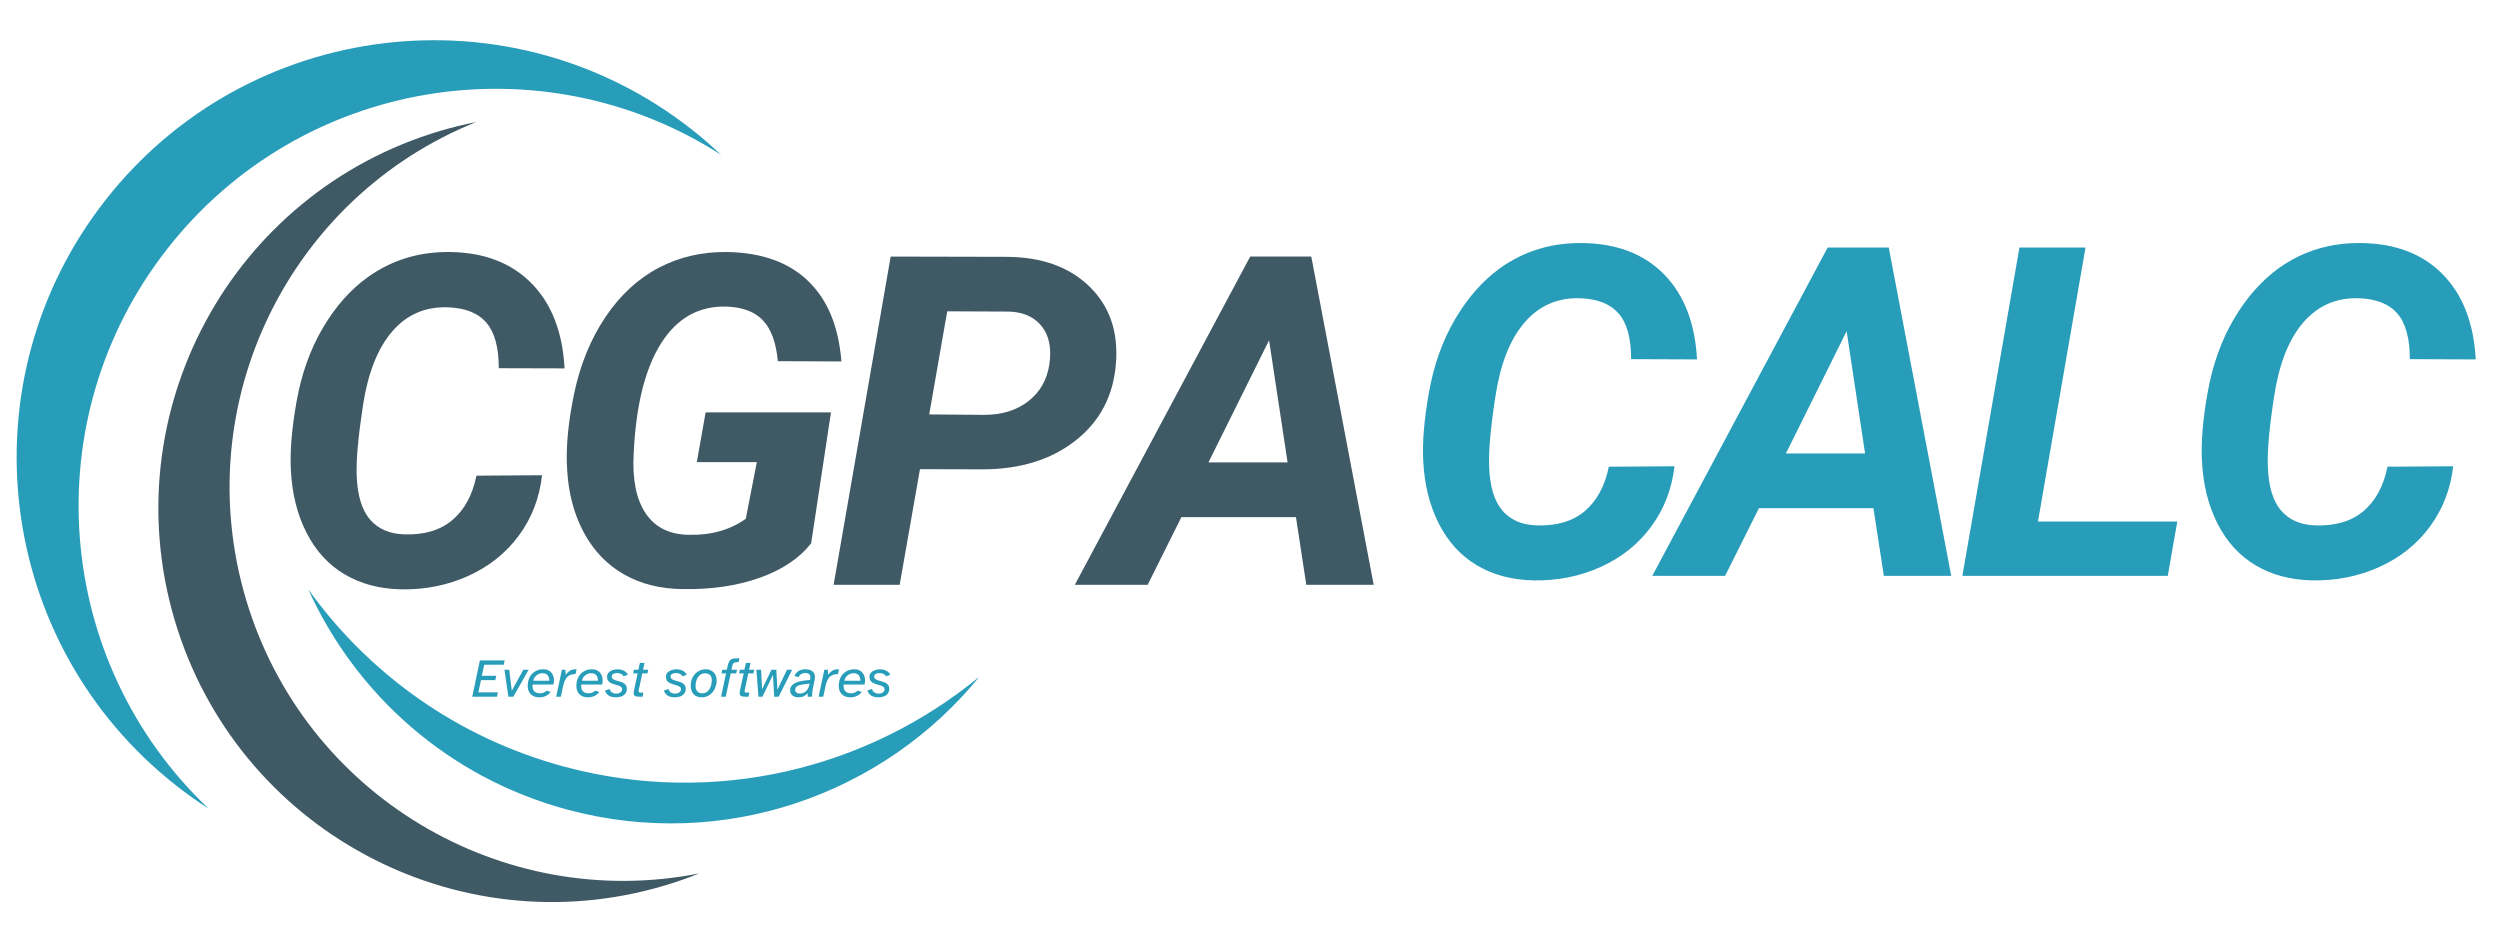
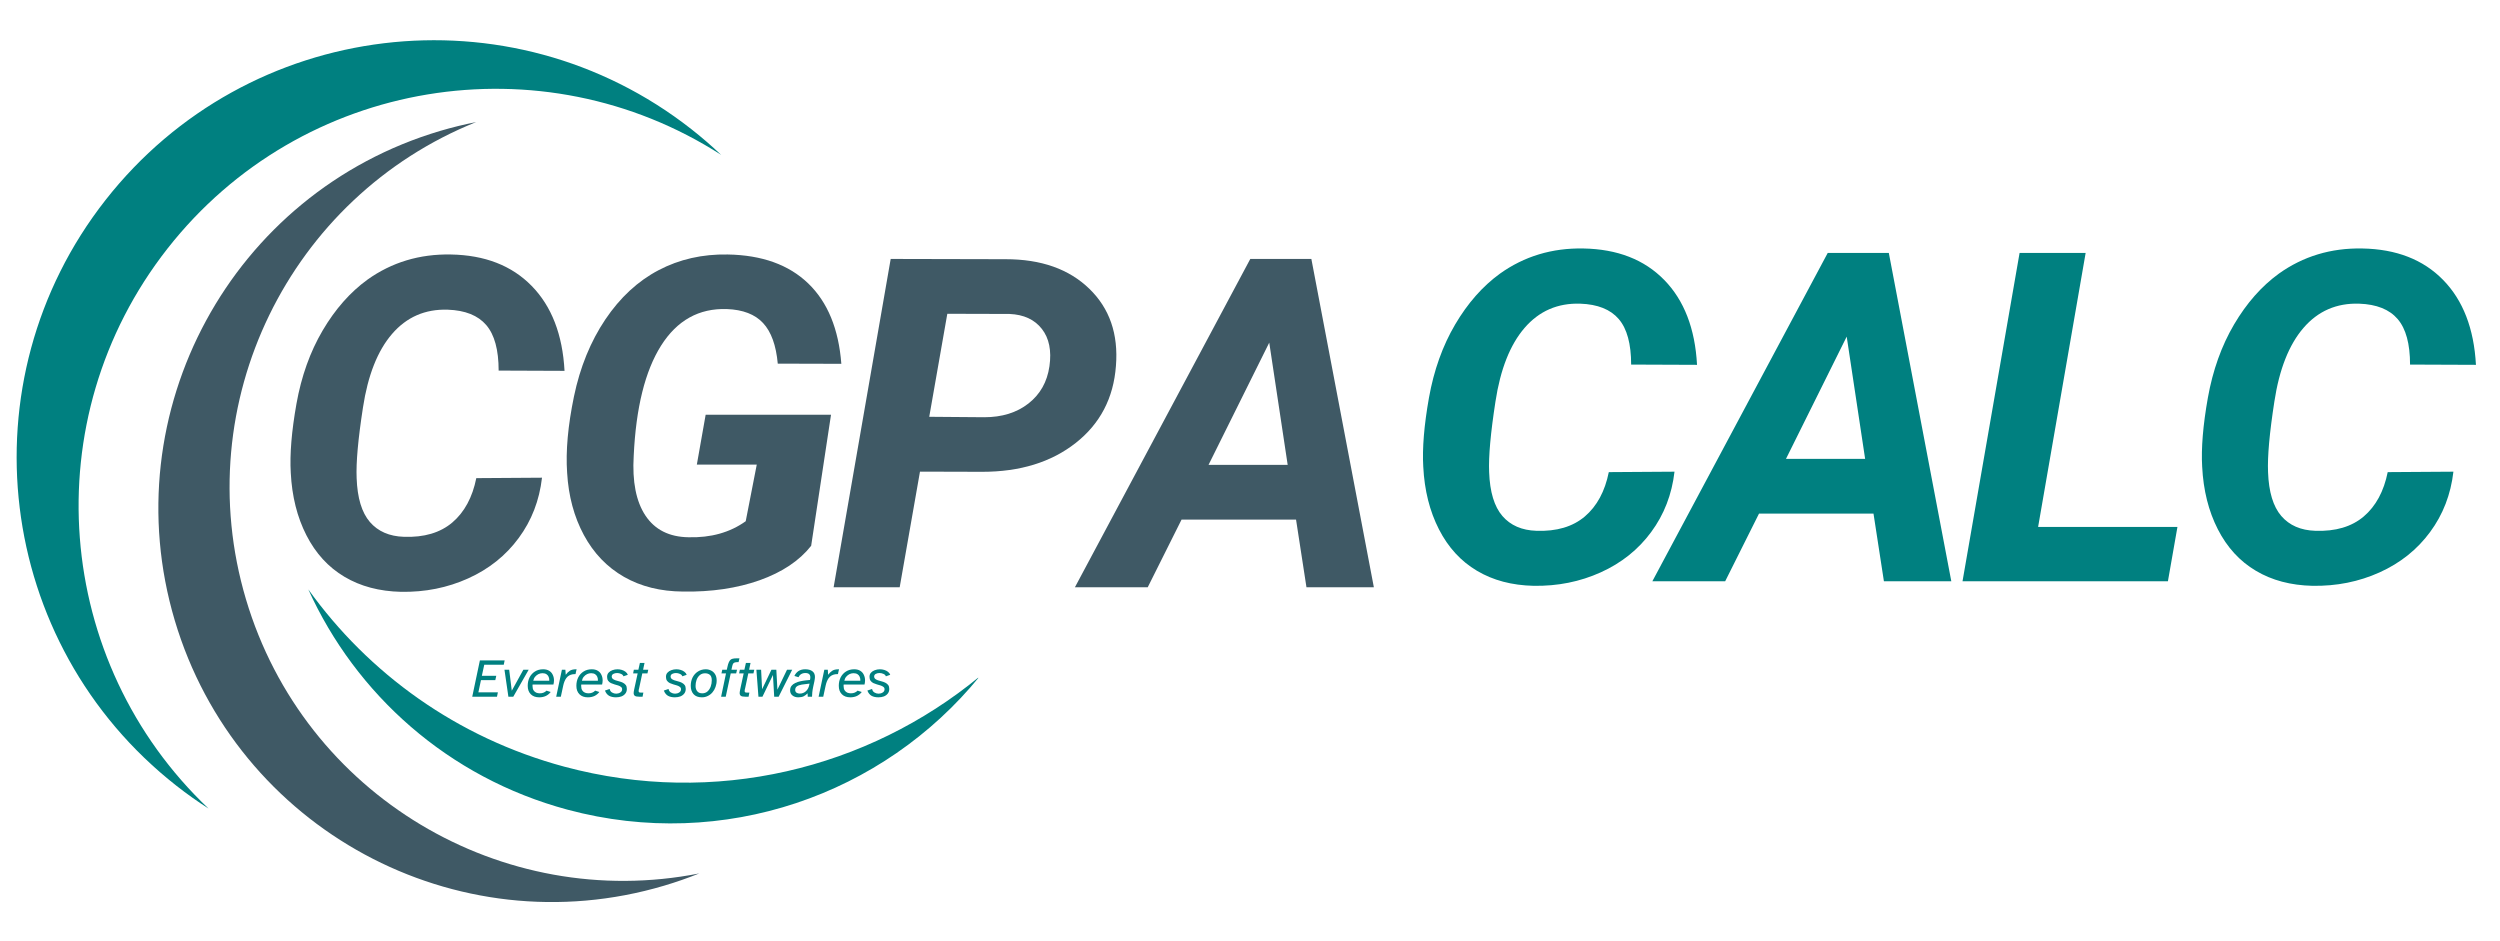
<svg xmlns="http://www.w3.org/2000/svg" width="585" zoomAndPan="magnify" viewBox="0 0 438.75 165" height="220" preserveAspectRatio="xMidYMid meet" version="1.0">
  <defs>
    <g />
-     <clipPath id="c7b3159e71">
+     <clipPath id="e0deb77ac2">
      <path d="M 54 103 L 171.676 103 L 171.676 145 L 54 145 Z M 54 103 " clip-rule="nonzero" />
    </clipPath>
  </defs>
  <path fill="#3f5965" d="M 116.562 155.434 C 118.672 154.809 120.723 154.09 122.723 153.285 C 88.141 160.129 53.402 139.633 43.164 105.164 C 32.93 70.695 50.855 34.562 83.566 21.422 C 81.449 21.84 79.336 22.355 77.23 22.98 C 40.652 33.84 19.809 72.301 30.668 108.875 C 41.531 145.453 79.988 166.297 116.562 155.434 " fill-opacity="1" fill-rule="nonzero" />
-   <path fill="#289db9" d="M 30.965 137.902 C 32.797 139.34 34.68 140.672 36.602 141.906 C 9.477 116.215 5.883 73.613 29.395 43.625 C 52.91 13.637 95.137 6.969 126.559 27.18 C 124.898 25.609 123.16 24.098 121.324 22.66 C 89.504 -2.289 43.477 3.281 18.523 35.102 C -6.426 66.922 -0.859 112.949 30.965 137.902 " fill-opacity="1" fill-rule="nonzero" />
-   <g clip-path="url(#c7b3159e71)">
-     <path fill="#289db9" d="M 99.055 134.555 C 80.184 129.484 64.66 118.168 54.105 103.434 C 62.426 121.809 78.602 136.453 99.602 142.098 C 127.035 149.473 155.043 139.434 171.895 118.75 C 152.297 134.902 125.445 141.648 99.055 134.555 " fill-opacity="1" fill-rule="nonzero" />
+   <path fill="#008080" d="M 30.965 137.902 C 32.797 139.34 34.68 140.672 36.602 141.906 C 9.477 116.215 5.883 73.613 29.395 43.625 C 52.91 13.637 95.137 6.969 126.559 27.18 C 124.898 25.609 123.16 24.098 121.324 22.66 C 89.504 -2.289 43.477 3.281 18.523 35.102 C -6.426 66.922 -0.859 112.949 30.965 137.902 " fill-opacity="1" fill-rule="nonzero" />
+   <g clip-path="url(#e0deb77ac2)">
+     <path fill="#008080" d="M 99.055 134.555 C 80.184 129.484 64.66 118.168 54.105 103.434 C 62.426 121.809 78.602 136.453 99.602 142.098 C 127.035 149.473 155.043 139.434 171.895 118.75 C 152.297 134.902 125.445 141.648 99.055 134.555 " fill-opacity="1" fill-rule="nonzero" />
  </g>
  <g fill="#3f5965" fill-opacity="1">
-     <g transform="translate(47.3338, 102.6362)">
-       <g>
-         <path d="M 47.797 -19.234 C 47.348 -15.242 45.988 -11.711 43.719 -8.641 C 41.445 -5.566 38.488 -3.207 34.844 -1.562 C 31.207 0.082 27.281 0.867 23.062 0.797 C 19.27 0.711 15.961 -0.164 13.141 -1.844 C 10.316 -3.52 8.094 -5.945 6.469 -9.125 C 4.844 -12.301 3.926 -15.957 3.719 -20.094 C 3.531 -23.344 3.863 -27.379 4.719 -32.203 C 5.582 -37.035 7.113 -41.32 9.312 -45.062 C 11.52 -48.812 14.141 -51.781 17.172 -53.969 C 21.441 -57.031 26.32 -58.508 31.812 -58.406 C 37.77 -58.289 42.492 -56.445 45.984 -52.875 C 49.484 -49.301 51.406 -44.336 51.75 -37.984 L 40.203 -38.016 C 40.203 -41.66 39.473 -44.328 38.016 -46.016 C 36.566 -47.703 34.312 -48.598 31.25 -48.703 C 27.301 -48.836 24.051 -47.426 21.5 -44.469 C 18.957 -41.52 17.25 -37.207 16.375 -31.531 C 15.531 -26.02 15.16 -21.895 15.266 -19.156 C 15.398 -15.664 16.18 -13.098 17.609 -11.453 C 19.035 -9.805 21.023 -8.941 23.578 -8.859 C 27.117 -8.734 29.945 -9.57 32.062 -11.375 C 34.188 -13.176 35.594 -15.77 36.281 -19.156 Z M 47.797 -19.234 " />
-       </g>
-     </g>
-   </g>
-   <g fill="#3f5965" fill-opacity="1">
-     <g transform="translate(95.35374, 102.6362)">
-       <g>
-         <path d="M 47 -7.281 C 44.945 -4.664 41.938 -2.648 37.969 -1.234 C 34 0.172 29.52 0.832 24.531 0.75 C 20.602 0.727 17.145 -0.129 14.156 -1.828 C 11.176 -3.535 8.828 -5.984 7.109 -9.172 C 5.398 -12.367 4.426 -16.008 4.188 -20.094 C 3.926 -23.895 4.328 -28.359 5.391 -33.484 C 6.461 -38.617 8.297 -43.117 10.891 -46.984 C 13.492 -50.848 16.613 -53.734 20.25 -55.641 C 23.895 -57.555 27.93 -58.477 32.359 -58.406 C 38.379 -58.289 43.086 -56.594 46.484 -53.312 C 49.891 -50.031 51.832 -45.328 52.312 -39.203 L 41.156 -39.25 C 40.863 -42.469 40.004 -44.844 38.578 -46.375 C 37.148 -47.906 35.023 -48.723 32.203 -48.828 C 27.328 -48.984 23.484 -46.836 20.672 -42.391 C 17.859 -37.953 16.254 -31.508 15.859 -23.062 C 15.598 -18.551 16.289 -15.055 17.938 -12.578 C 19.594 -10.098 22.109 -8.832 25.484 -8.781 C 29.41 -8.676 32.758 -9.613 35.531 -11.594 L 37.469 -21.531 L 26.938 -21.531 L 28.484 -30.266 L 50.484 -30.266 Z M 47 -7.281 " />
-       </g>
-     </g>
-   </g>
-   <g fill="#3f5965" fill-opacity="1">
-     <g transform="translate(145.4706, 102.6362)">
-       <g>
-         <path d="M 15.984 -20.297 L 12.422 0 L 0.828 0 L 10.844 -57.609 L 31.016 -57.562 C 37.242 -57.562 42.141 -55.832 45.703 -52.375 C 49.266 -48.926 50.82 -44.422 50.375 -38.859 C 49.945 -33.211 47.586 -28.703 43.297 -25.328 C 39.016 -21.953 33.551 -20.266 26.906 -20.266 Z M 17.609 -29.906 L 27.266 -29.828 C 30.379 -29.828 32.961 -30.629 35.016 -32.234 C 37.078 -33.848 38.305 -36.023 38.703 -38.766 C 39.098 -41.516 38.656 -43.707 37.375 -45.344 C 36.094 -46.977 34.195 -47.848 31.688 -47.953 L 20.766 -48 Z M 17.609 -29.906 " />
-       </g>
-     </g>
-   </g>
-   <g fill="#3f5965" fill-opacity="1">
-     <g transform="translate(192.7388, 102.6362)">
-       <g>
-         <path d="M 34.703 -11.875 L 14.594 -11.875 L 8.672 0 L -4.109 0 L 26.672 -57.609 L 37.391 -57.609 L 48.344 0 L 36.516 0 Z M 19.344 -21.484 L 33.234 -21.484 L 29.984 -42.922 Z M 19.344 -21.484 " />
-       </g>
-     </g>
-   </g>
-   <g fill="#289db9" fill-opacity="1">
-     <g transform="translate(246.0633, 101.0623)">
+     <g transform="translate(47.30944, 103.0687)">
      <g>
        <path d="M 47.812 -19.234 C 47.352 -15.242 45.988 -11.711 43.719 -8.641 C 41.457 -5.566 38.504 -3.207 34.859 -1.562 C 31.223 0.082 27.297 0.867 23.078 0.797 C 19.273 0.711 15.961 -0.164 13.141 -1.844 C 10.316 -3.52 8.094 -5.945 6.469 -9.125 C 4.844 -12.301 3.926 -15.961 3.719 -20.109 C 3.531 -23.348 3.863 -27.379 4.719 -32.203 C 5.582 -37.035 7.113 -41.32 9.312 -45.062 C 11.52 -48.812 14.141 -51.785 17.172 -53.984 C 21.441 -57.035 26.32 -58.508 31.812 -58.406 C 37.781 -58.301 42.508 -56.461 46 -52.891 C 49.5 -49.316 51.422 -44.348 51.766 -37.984 L 40.203 -38.031 C 40.203 -41.664 39.477 -44.328 38.031 -46.016 C 36.582 -47.711 34.328 -48.613 31.266 -48.719 C 27.305 -48.844 24.051 -47.426 21.5 -44.469 C 18.957 -41.52 17.254 -37.211 16.391 -31.547 C 15.535 -26.023 15.164 -21.895 15.281 -19.156 C 15.406 -15.676 16.18 -13.109 17.609 -11.453 C 19.035 -9.805 21.023 -8.941 23.578 -8.859 C 27.117 -8.734 29.953 -9.57 32.078 -11.375 C 34.203 -13.188 35.602 -15.781 36.281 -19.156 Z M 47.812 -19.234 " />
      </g>
    </g>
  </g>
-   <g fill="#289db9" fill-opacity="1">
-     <g transform="translate(294.084, 101.0623)">
+   <g fill="#3f5965" fill-opacity="1">
+     <g transform="translate(95.34228, 103.0687)">
+       <g>
+         <path d="M 47.016 -7.281 C 44.953 -4.664 41.938 -2.648 37.969 -1.234 C 34 0.172 29.52 0.832 24.531 0.75 C 20.602 0.727 17.148 -0.129 14.172 -1.828 C 11.191 -3.535 8.844 -5.984 7.125 -9.172 C 5.406 -12.367 4.426 -16.016 4.188 -20.109 C 3.926 -23.898 4.328 -28.363 5.391 -33.5 C 6.461 -38.633 8.297 -43.133 10.891 -47 C 13.492 -50.863 16.613 -53.75 20.25 -55.656 C 23.895 -57.57 27.938 -58.488 32.375 -58.406 C 38.383 -58.301 43.094 -56.609 46.5 -53.328 C 49.906 -50.047 51.844 -45.344 52.312 -39.219 L 41.156 -39.25 C 40.863 -42.469 40.004 -44.844 38.578 -46.375 C 37.16 -47.906 35.039 -48.723 32.219 -48.828 C 27.332 -48.992 23.484 -46.852 20.672 -42.406 C 17.867 -37.957 16.27 -31.516 15.875 -23.078 C 15.602 -18.555 16.289 -15.055 17.938 -12.578 C 19.594 -10.098 22.109 -8.832 25.484 -8.781 C 29.41 -8.676 32.758 -9.613 35.531 -11.594 L 37.469 -21.531 L 26.953 -21.531 L 28.5 -30.281 L 50.5 -30.281 Z M 47.016 -7.281 " />
+       </g>
+     </g>
+   </g>
+   <g fill="#3f5965" fill-opacity="1">
+     <g transform="translate(145.4726, 103.0687)">
+       <g>
+         <path d="M 15.984 -20.297 L 12.422 0 L 0.828 0 L 10.844 -57.625 L 31.031 -57.578 C 37.25 -57.578 42.141 -55.848 45.703 -52.391 C 49.266 -48.941 50.82 -44.43 50.375 -38.859 C 49.957 -33.211 47.602 -28.703 43.312 -25.328 C 39.02 -21.953 33.551 -20.266 26.906 -20.266 Z M 17.609 -29.922 L 27.266 -29.844 C 30.379 -29.844 32.961 -30.645 35.016 -32.25 C 37.078 -33.863 38.305 -36.039 38.703 -38.781 C 39.098 -41.52 38.656 -43.707 37.375 -45.344 C 36.094 -46.988 34.203 -47.863 31.703 -47.969 L 20.781 -48 Z M 17.609 -29.922 " />
+       </g>
+     </g>
+   </g>
+   <g fill="#3f5965" fill-opacity="1">
+     <g transform="translate(192.7535, 103.0687)">
      <g>
        <path d="M 34.703 -11.875 L 14.609 -11.875 L 8.672 0 L -4.109 0 L 26.672 -57.625 L 37.391 -57.625 L 48.359 0 L 36.531 0 Z M 19.344 -21.484 L 33.234 -21.484 L 30 -42.938 Z M 19.344 -21.484 " />
      </g>
    </g>
  </g>
-   <g fill="#289db9" fill-opacity="1">
-     <g transform="translate(343.5686, 101.0623)">
+   <g fill="#008080" fill-opacity="1">
+     <g transform="translate(246.0633, 102.0136)">
+       <g>
+         <path d="M 47.812 -19.234 C 47.352 -15.242 45.988 -11.711 43.719 -8.641 C 41.457 -5.566 38.504 -3.207 34.859 -1.562 C 31.223 0.082 27.297 0.867 23.078 0.797 C 19.273 0.711 15.961 -0.164 13.141 -1.844 C 10.316 -3.52 8.094 -5.945 6.469 -9.125 C 4.844 -12.301 3.926 -15.961 3.719 -20.109 C 3.531 -23.348 3.863 -27.379 4.719 -32.203 C 5.582 -37.035 7.113 -41.32 9.312 -45.062 C 11.52 -48.812 14.141 -51.785 17.172 -53.984 C 21.441 -57.035 26.32 -58.508 31.812 -58.406 C 37.781 -58.301 42.508 -56.461 46 -52.891 C 49.5 -49.316 51.422 -44.348 51.766 -37.984 L 40.203 -38.031 C 40.203 -41.664 39.477 -44.328 38.031 -46.016 C 36.582 -47.711 34.328 -48.613 31.266 -48.719 C 27.305 -48.844 24.051 -47.426 21.5 -44.469 C 18.957 -41.52 17.254 -37.211 16.391 -31.547 C 15.535 -26.023 15.164 -21.895 15.281 -19.156 C 15.406 -15.676 16.18 -13.109 17.609 -11.453 C 19.035 -9.805 21.023 -8.941 23.578 -8.859 C 27.117 -8.734 29.953 -9.57 32.078 -11.375 C 34.203 -13.188 35.602 -15.781 36.281 -19.156 Z M 47.812 -19.234 " />
+       </g>
+     </g>
+   </g>
+   <g fill="#008080" fill-opacity="1">
+     <g transform="translate(294.0962, 102.0136)">
+       <g>
+         <path d="M 34.703 -11.875 L 14.609 -11.875 L 8.672 0 L -4.109 0 L 26.672 -57.625 L 37.391 -57.625 L 48.359 0 L 36.531 0 Z M 19.344 -21.484 L 33.234 -21.484 L 30 -42.938 Z M 19.344 -21.484 " />
+       </g>
+     </g>
+   </g>
+   <g fill="#008080" fill-opacity="1">
+     <g transform="translate(343.5932, 102.0136)">
      <g>
        <path d="M 14.094 -9.531 L 38.547 -9.531 L 36.875 0 L 0.828 0 L 10.844 -57.625 L 22.438 -57.625 Z M 14.094 -9.531 " />
      </g>
    </g>
  </g>
-   <g fill="#289db9" fill-opacity="1">
-     <g transform="translate(382.7267, 101.0623)">
+   <g fill="#008080" fill-opacity="1">
+     <g transform="translate(382.7615, 102.0136)">
      <g>
        <path d="M 47.812 -19.234 C 47.352 -15.242 45.988 -11.711 43.719 -8.641 C 41.457 -5.566 38.504 -3.207 34.859 -1.562 C 31.223 0.082 27.297 0.867 23.078 0.797 C 19.273 0.711 15.961 -0.164 13.141 -1.844 C 10.316 -3.52 8.094 -5.945 6.469 -9.125 C 4.844 -12.301 3.926 -15.961 3.719 -20.109 C 3.531 -23.348 3.863 -27.379 4.719 -32.203 C 5.582 -37.035 7.113 -41.32 9.312 -45.062 C 11.52 -48.812 14.141 -51.785 17.172 -53.984 C 21.441 -57.035 26.32 -58.508 31.812 -58.406 C 37.781 -58.301 42.508 -56.461 46 -52.891 C 49.5 -49.316 51.422 -44.348 51.766 -37.984 L 40.203 -38.031 C 40.203 -41.664 39.477 -44.328 38.031 -46.016 C 36.582 -47.711 34.328 -48.613 31.266 -48.719 C 27.305 -48.844 24.051 -47.426 21.5 -44.469 C 18.957 -41.52 17.254 -37.211 16.391 -31.547 C 15.535 -26.023 15.164 -21.895 15.281 -19.156 C 15.406 -15.676 16.18 -13.109 17.609 -11.453 C 19.035 -9.805 21.023 -8.941 23.578 -8.859 C 27.117 -8.734 29.953 -9.57 32.078 -11.375 C 34.203 -13.188 35.602 -15.781 36.281 -19.156 Z M 47.812 -19.234 " />
      </g>
    </g>
  </g>
-   <g fill="#289db9" fill-opacity="1">
+   <g fill="#008080" fill-opacity="1">
    <g transform="translate(82.73758, 122.2711)">
      <g>
        <path d="M 0.141 0 L 1.484 -6.375 L 5.828 -6.375 L 5.672 -5.609 L 2.25 -5.609 L 1.828 -3.672 L 4.359 -3.672 L 4.188 -2.906 L 1.672 -2.906 L 1.219 -0.766 L 4.641 -0.766 L 4.484 0 Z M 0.141 0 " />
      </g>
    </g>
  </g>
-   <g fill="#289db9" fill-opacity="1">
+   <g fill="#008080" fill-opacity="1">
    <g transform="translate(88.1282, 122.2711)">
      <g>
        <path d="M 1.094 0 L 0.406 -4.734 L 1.234 -4.734 L 1.688 -1.047 L 3.719 -4.734 L 4.656 -4.734 L 1.953 0 Z M 1.094 0 " />
      </g>
    </g>
  </g>
-   <g fill="#289db9" fill-opacity="1">
+   <g fill="#008080" fill-opacity="1">
    <g transform="translate(92.36436, 122.2711)">
      <g>
        <path d="M 2.266 0.109 C 1.648 0.109 1.16 -0.066 0.797 -0.422 C 0.43 -0.785 0.25 -1.281 0.25 -1.906 C 0.25 -2.457 0.359 -2.953 0.578 -3.391 C 0.805 -3.828 1.117 -4.172 1.516 -4.422 C 1.922 -4.68 2.398 -4.812 2.953 -4.812 C 3.379 -4.812 3.734 -4.723 4.016 -4.547 C 4.297 -4.379 4.504 -4.145 4.641 -3.844 C 4.785 -3.551 4.859 -3.223 4.859 -2.859 C 4.859 -2.629 4.828 -2.391 4.766 -2.141 L 1.109 -2.141 C 1.098 -2.098 1.094 -2.055 1.094 -2.016 C 1.094 -1.973 1.094 -1.926 1.094 -1.875 C 1.094 -1.551 1.156 -1.297 1.281 -1.109 C 1.406 -0.922 1.566 -0.785 1.766 -0.703 C 1.961 -0.629 2.164 -0.594 2.375 -0.594 C 2.633 -0.594 2.859 -0.633 3.047 -0.719 C 3.242 -0.801 3.41 -0.914 3.547 -1.062 L 4.281 -0.828 C 4.07 -0.547 3.797 -0.316 3.453 -0.141 C 3.117 0.023 2.723 0.109 2.266 0.109 Z M 1.219 -2.797 L 4.016 -2.797 C 4.023 -2.828 4.031 -2.852 4.031 -2.875 C 4.031 -2.906 4.031 -2.93 4.031 -2.953 C 4.031 -3.148 3.988 -3.336 3.906 -3.516 C 3.832 -3.691 3.707 -3.836 3.531 -3.953 C 3.352 -4.066 3.117 -4.125 2.828 -4.125 C 2.598 -4.125 2.367 -4.07 2.141 -3.969 C 1.922 -3.863 1.727 -3.711 1.562 -3.516 C 1.395 -3.328 1.281 -3.086 1.219 -2.797 Z M 1.219 -2.797 " />
      </g>
    </g>
  </g>
-   <g fill="#289db9" fill-opacity="1">
+   <g fill="#008080" fill-opacity="1">
    <g transform="translate(97.53554, 122.2711)">
      <g>
        <path d="M 0.078 0 L 1.078 -4.734 L 1.688 -4.734 L 1.75 -3.844 C 1.945 -4.125 2.176 -4.352 2.438 -4.531 C 2.707 -4.719 3.078 -4.812 3.547 -4.812 L 3.656 -4.812 L 3.469 -3.969 C 3.289 -3.969 3.129 -3.957 2.984 -3.938 C 2.492 -3.852 2.117 -3.633 1.859 -3.281 C 1.609 -2.938 1.426 -2.492 1.312 -1.953 L 0.891 0 Z M 0.078 0 " />
      </g>
    </g>
  </g>
-   <g fill="#289db9" fill-opacity="1">
+   <g fill="#008080" fill-opacity="1">
    <g transform="translate(100.9035, 122.2711)">
      <g>
        <path d="M 2.266 0.109 C 1.648 0.109 1.16 -0.066 0.797 -0.422 C 0.43 -0.785 0.25 -1.281 0.25 -1.906 C 0.25 -2.457 0.359 -2.953 0.578 -3.391 C 0.805 -3.828 1.117 -4.172 1.516 -4.422 C 1.922 -4.68 2.398 -4.812 2.953 -4.812 C 3.379 -4.812 3.734 -4.723 4.016 -4.547 C 4.297 -4.379 4.504 -4.145 4.641 -3.844 C 4.785 -3.551 4.859 -3.223 4.859 -2.859 C 4.859 -2.629 4.828 -2.391 4.766 -2.141 L 1.109 -2.141 C 1.098 -2.098 1.094 -2.055 1.094 -2.016 C 1.094 -1.973 1.094 -1.926 1.094 -1.875 C 1.094 -1.551 1.156 -1.297 1.281 -1.109 C 1.406 -0.922 1.566 -0.785 1.766 -0.703 C 1.961 -0.629 2.164 -0.594 2.375 -0.594 C 2.633 -0.594 2.859 -0.633 3.047 -0.719 C 3.242 -0.801 3.41 -0.914 3.547 -1.062 L 4.281 -0.828 C 4.07 -0.547 3.797 -0.316 3.453 -0.141 C 3.117 0.023 2.723 0.109 2.266 0.109 Z M 1.219 -2.797 L 4.016 -2.797 C 4.023 -2.828 4.031 -2.852 4.031 -2.875 C 4.031 -2.906 4.031 -2.93 4.031 -2.953 C 4.031 -3.148 3.988 -3.336 3.906 -3.516 C 3.832 -3.691 3.707 -3.836 3.531 -3.953 C 3.352 -4.066 3.117 -4.125 2.828 -4.125 C 2.598 -4.125 2.367 -4.07 2.141 -3.969 C 1.922 -3.863 1.727 -3.711 1.562 -3.516 C 1.395 -3.328 1.281 -3.086 1.219 -2.797 Z M 1.219 -2.797 " />
      </g>
    </g>
  </g>
-   <g fill="#289db9" fill-opacity="1">
+   <g fill="#008080" fill-opacity="1">
    <g transform="translate(106.0747, 122.2711)">
      <g>
        <path d="M 2.031 0.109 C 1.551 0.109 1.148 0.02 0.828 -0.156 C 0.504 -0.344 0.258 -0.648 0.094 -1.078 L 0.922 -1.359 C 0.973 -1.078 1.113 -0.867 1.344 -0.734 C 1.57 -0.598 1.812 -0.531 2.062 -0.531 C 2.32 -0.531 2.562 -0.598 2.781 -0.734 C 3 -0.867 3.109 -1.062 3.109 -1.312 C 3.109 -1.488 3.039 -1.625 2.906 -1.719 C 2.781 -1.82 2.617 -1.906 2.422 -1.969 C 2.223 -2.031 2.008 -2.094 1.781 -2.156 C 1.562 -2.219 1.348 -2.297 1.141 -2.391 C 0.941 -2.492 0.781 -2.629 0.656 -2.797 C 0.531 -2.973 0.469 -3.203 0.469 -3.484 C 0.469 -3.785 0.555 -4.031 0.734 -4.219 C 0.91 -4.414 1.133 -4.562 1.406 -4.656 C 1.688 -4.758 1.984 -4.812 2.297 -4.812 C 2.555 -4.812 2.805 -4.773 3.047 -4.703 C 3.297 -4.629 3.516 -4.52 3.703 -4.375 C 3.898 -4.227 4.035 -4.051 4.109 -3.844 L 3.344 -3.578 C 3.281 -3.766 3.141 -3.906 2.922 -4 C 2.703 -4.102 2.469 -4.156 2.219 -4.156 C 1.977 -4.156 1.758 -4.102 1.562 -4 C 1.375 -3.895 1.281 -3.738 1.281 -3.531 C 1.281 -3.363 1.344 -3.227 1.469 -3.125 C 1.594 -3.031 1.754 -2.945 1.953 -2.875 C 2.16 -2.812 2.379 -2.75 2.609 -2.688 C 2.836 -2.633 3.051 -2.555 3.25 -2.453 C 3.457 -2.348 3.625 -2.211 3.75 -2.047 C 3.875 -1.879 3.938 -1.648 3.938 -1.359 C 3.938 -1.035 3.848 -0.766 3.672 -0.547 C 3.504 -0.328 3.273 -0.16 2.984 -0.047 C 2.703 0.055 2.383 0.109 2.031 0.109 Z M 2.031 0.109 " />
      </g>
    </g>
  </g>
-   <g fill="#289db9" fill-opacity="1">
+   <g fill="#008080" fill-opacity="1">
    <g transform="translate(110.6448, 122.2711)">
      <g>
        <path d="M 1.531 0 C 1.156 0 0.898 -0.051 0.766 -0.156 C 0.629 -0.258 0.562 -0.422 0.562 -0.641 C 0.562 -0.773 0.594 -0.988 0.656 -1.281 L 1.266 -4.094 L 0.469 -4.094 L 0.594 -4.734 L 1.391 -4.734 L 1.656 -5.922 L 2.469 -5.922 L 2.219 -4.734 L 3.125 -4.734 L 2.984 -4.094 L 2.078 -4.094 L 1.531 -1.516 C 1.5 -1.398 1.473 -1.297 1.453 -1.203 C 1.441 -1.109 1.438 -1.039 1.438 -1 C 1.438 -0.895 1.461 -0.82 1.516 -0.781 C 1.578 -0.738 1.691 -0.719 1.859 -0.719 L 2.266 -0.719 L 2.125 0 Z M 1.531 0 " />
      </g>
    </g>
  </g>
-   <g fill="#289db9" fill-opacity="1">
+   <g fill="#008080" fill-opacity="1">
    <g transform="translate(113.736, 122.2711)">
      <g />
    </g>
  </g>
-   <g fill="#289db9" fill-opacity="1">
+   <g fill="#008080" fill-opacity="1">
    <g transform="translate(116.4075, 122.2711)">
      <g>
        <path d="M 2.031 0.109 C 1.551 0.109 1.148 0.02 0.828 -0.156 C 0.504 -0.344 0.258 -0.648 0.094 -1.078 L 0.922 -1.359 C 0.973 -1.078 1.113 -0.867 1.344 -0.734 C 1.57 -0.598 1.812 -0.531 2.062 -0.531 C 2.32 -0.531 2.562 -0.598 2.781 -0.734 C 3 -0.867 3.109 -1.062 3.109 -1.312 C 3.109 -1.488 3.039 -1.625 2.906 -1.719 C 2.781 -1.82 2.617 -1.906 2.422 -1.969 C 2.223 -2.031 2.008 -2.094 1.781 -2.156 C 1.562 -2.219 1.348 -2.297 1.141 -2.391 C 0.941 -2.492 0.781 -2.629 0.656 -2.797 C 0.531 -2.973 0.469 -3.203 0.469 -3.484 C 0.469 -3.785 0.555 -4.031 0.734 -4.219 C 0.91 -4.414 1.133 -4.562 1.406 -4.656 C 1.688 -4.758 1.984 -4.812 2.297 -4.812 C 2.555 -4.812 2.805 -4.773 3.047 -4.703 C 3.297 -4.629 3.516 -4.52 3.703 -4.375 C 3.898 -4.227 4.035 -4.051 4.109 -3.844 L 3.344 -3.578 C 3.281 -3.766 3.141 -3.906 2.922 -4 C 2.703 -4.102 2.469 -4.156 2.219 -4.156 C 1.977 -4.156 1.758 -4.102 1.562 -4 C 1.375 -3.895 1.281 -3.738 1.281 -3.531 C 1.281 -3.363 1.344 -3.227 1.469 -3.125 C 1.594 -3.031 1.754 -2.945 1.953 -2.875 C 2.16 -2.812 2.379 -2.75 2.609 -2.688 C 2.836 -2.633 3.051 -2.555 3.25 -2.453 C 3.457 -2.348 3.625 -2.211 3.75 -2.047 C 3.875 -1.879 3.938 -1.648 3.938 -1.359 C 3.938 -1.035 3.848 -0.766 3.672 -0.547 C 3.504 -0.328 3.273 -0.16 2.984 -0.047 C 2.703 0.055 2.383 0.109 2.031 0.109 Z M 2.031 0.109 " />
      </g>
    </g>
  </g>
-   <g fill="#289db9" fill-opacity="1">
+   <g fill="#008080" fill-opacity="1">
    <g transform="translate(120.9776, 122.2711)">
      <g>
        <path d="M 2.203 0.109 C 1.555 0.109 1.066 -0.078 0.734 -0.453 C 0.41 -0.828 0.25 -1.312 0.25 -1.906 C 0.25 -2.457 0.359 -2.953 0.578 -3.391 C 0.805 -3.828 1.117 -4.172 1.516 -4.422 C 1.922 -4.68 2.379 -4.812 2.891 -4.812 C 3.211 -4.812 3.52 -4.738 3.812 -4.594 C 4.102 -4.457 4.336 -4.242 4.516 -3.953 C 4.703 -3.66 4.797 -3.289 4.797 -2.844 C 4.797 -2.445 4.727 -2.066 4.594 -1.703 C 4.469 -1.348 4.289 -1.035 4.062 -0.766 C 3.832 -0.492 3.555 -0.281 3.234 -0.125 C 2.922 0.031 2.578 0.109 2.203 0.109 Z M 2.266 -0.594 C 2.629 -0.594 2.938 -0.703 3.188 -0.922 C 3.438 -1.148 3.625 -1.438 3.75 -1.781 C 3.875 -2.125 3.938 -2.488 3.938 -2.875 C 3.938 -3.344 3.82 -3.664 3.594 -3.844 C 3.375 -4.02 3.098 -4.109 2.766 -4.109 C 2.391 -4.109 2.078 -4 1.828 -3.781 C 1.578 -3.562 1.391 -3.281 1.266 -2.938 C 1.148 -2.602 1.094 -2.254 1.094 -1.891 C 1.094 -1.504 1.191 -1.191 1.391 -0.953 C 1.586 -0.711 1.879 -0.594 2.266 -0.594 Z M 2.266 -0.594 " />
      </g>
    </g>
  </g>
-   <g fill="#289db9" fill-opacity="1">
+   <g fill="#008080" fill-opacity="1">
    <g transform="translate(126.1965, 122.2711)">
      <g>
        <path d="M 0.359 0 L 1.219 -4.094 L 0.422 -4.094 L 0.562 -4.734 L 1.359 -4.734 L 1.469 -5.234 C 1.539 -5.566 1.617 -5.828 1.703 -6.016 C 1.785 -6.211 1.883 -6.363 2 -6.469 C 2.113 -6.57 2.254 -6.641 2.422 -6.672 C 2.598 -6.711 2.816 -6.734 3.078 -6.734 L 3.578 -6.734 L 3.422 -6.062 L 3.203 -6.062 C 3.047 -6.062 2.91 -6.047 2.797 -6.016 C 2.68 -5.992 2.582 -5.938 2.5 -5.844 C 2.426 -5.75 2.363 -5.594 2.312 -5.375 L 2.172 -4.734 L 3.156 -4.734 L 3 -4.094 L 2.047 -4.094 L 1.172 0 Z M 0.359 0 " />
      </g>
    </g>
  </g>
-   <g fill="#289db9" fill-opacity="1">
+   <g fill="#008080" fill-opacity="1">
    <g transform="translate(129.2496, 122.2711)">
      <g>
        <path d="M 1.531 0 C 1.156 0 0.898 -0.051 0.766 -0.156 C 0.629 -0.258 0.562 -0.422 0.562 -0.641 C 0.562 -0.773 0.594 -0.988 0.656 -1.281 L 1.266 -4.094 L 0.469 -4.094 L 0.594 -4.734 L 1.391 -4.734 L 1.656 -5.922 L 2.469 -5.922 L 2.219 -4.734 L 3.125 -4.734 L 2.984 -4.094 L 2.078 -4.094 L 1.531 -1.516 C 1.5 -1.398 1.473 -1.297 1.453 -1.203 C 1.441 -1.109 1.438 -1.039 1.438 -1 C 1.438 -0.895 1.461 -0.82 1.516 -0.781 C 1.578 -0.738 1.691 -0.719 1.859 -0.719 L 2.266 -0.719 L 2.125 0 Z M 1.531 0 " />
      </g>
    </g>
  </g>
-   <g fill="#289db9" fill-opacity="1">
+   <g fill="#008080" fill-opacity="1">
    <g transform="translate(132.3408, 122.2711)">
      <g>
        <path d="M 0.766 0 L 0.406 -4.734 L 1.234 -4.734 L 1.406 -1.312 L 3.047 -4.734 L 3.906 -4.734 L 4.094 -1.234 L 5.781 -4.734 L 6.688 -4.734 L 4.312 0 L 3.531 0 L 3.312 -3.812 L 1.469 0 Z M 0.766 0 " />
      </g>
    </g>
  </g>
-   <g fill="#289db9" fill-opacity="1">
+   <g fill="#008080" fill-opacity="1">
    <g transform="translate(138.6188, 122.2711)">
      <g>
        <path d="M 1.469 0.109 C 1.062 0.109 0.723 0 0.453 -0.219 C 0.18 -0.438 0.047 -0.734 0.047 -1.109 C 0.047 -1.43 0.129 -1.695 0.297 -1.906 C 0.461 -2.113 0.68 -2.281 0.953 -2.406 C 1.223 -2.539 1.516 -2.641 1.828 -2.703 C 2.148 -2.773 2.457 -2.828 2.75 -2.859 C 3.051 -2.891 3.312 -2.914 3.531 -2.938 C 3.551 -3.031 3.566 -3.113 3.578 -3.188 C 3.586 -3.258 3.594 -3.332 3.594 -3.406 C 3.594 -3.906 3.301 -4.156 2.719 -4.156 C 2.426 -4.156 2.176 -4.086 1.969 -3.953 C 1.77 -3.828 1.617 -3.648 1.516 -3.422 L 0.797 -3.641 C 0.961 -4.004 1.203 -4.289 1.516 -4.5 C 1.836 -4.707 2.227 -4.812 2.688 -4.812 C 3.238 -4.812 3.66 -4.695 3.953 -4.469 C 4.254 -4.25 4.406 -3.91 4.406 -3.453 C 4.406 -3.336 4.395 -3.223 4.375 -3.109 C 4.363 -3.004 4.336 -2.852 4.297 -2.656 C 4.254 -2.469 4.191 -2.18 4.109 -1.797 C 4.023 -1.398 3.969 -1.055 3.938 -0.766 C 3.914 -0.473 3.898 -0.219 3.891 0 L 3.141 0 L 3.109 -0.594 C 2.891 -0.363 2.656 -0.188 2.406 -0.062 C 2.156 0.051 1.844 0.109 1.469 0.109 Z M 1.734 -0.547 C 2.16 -0.547 2.523 -0.688 2.828 -0.969 C 3.141 -1.258 3.336 -1.648 3.422 -2.141 L 3.453 -2.297 C 2.922 -2.242 2.469 -2.188 2.094 -2.125 C 1.719 -2.062 1.43 -1.957 1.234 -1.812 C 1.035 -1.676 0.938 -1.469 0.938 -1.188 C 0.938 -0.977 1.016 -0.816 1.172 -0.703 C 1.328 -0.598 1.516 -0.547 1.734 -0.547 Z M 1.734 -0.547 " />
      </g>
    </g>
  </g>
-   <g fill="#289db9" fill-opacity="1">
+   <g fill="#008080" fill-opacity="1">
    <g transform="translate(143.5896, 122.2711)">
      <g>
        <path d="M 0.078 0 L 1.078 -4.734 L 1.688 -4.734 L 1.75 -3.844 C 1.945 -4.125 2.176 -4.352 2.438 -4.531 C 2.707 -4.719 3.078 -4.812 3.547 -4.812 L 3.656 -4.812 L 3.469 -3.969 C 3.289 -3.969 3.129 -3.957 2.984 -3.938 C 2.492 -3.852 2.117 -3.633 1.859 -3.281 C 1.609 -2.938 1.426 -2.492 1.312 -1.953 L 0.891 0 Z M 0.078 0 " />
      </g>
    </g>
  </g>
-   <g fill="#289db9" fill-opacity="1">
+   <g fill="#008080" fill-opacity="1">
    <g transform="translate(146.9575, 122.2711)">
      <g>
        <path d="M 2.266 0.109 C 1.648 0.109 1.16 -0.066 0.797 -0.422 C 0.43 -0.785 0.25 -1.281 0.25 -1.906 C 0.25 -2.457 0.359 -2.953 0.578 -3.391 C 0.805 -3.828 1.117 -4.172 1.516 -4.422 C 1.922 -4.68 2.398 -4.812 2.953 -4.812 C 3.379 -4.812 3.734 -4.723 4.016 -4.547 C 4.297 -4.379 4.504 -4.145 4.641 -3.844 C 4.785 -3.551 4.859 -3.223 4.859 -2.859 C 4.859 -2.629 4.828 -2.391 4.766 -2.141 L 1.109 -2.141 C 1.098 -2.098 1.094 -2.055 1.094 -2.016 C 1.094 -1.973 1.094 -1.926 1.094 -1.875 C 1.094 -1.551 1.156 -1.297 1.281 -1.109 C 1.406 -0.922 1.566 -0.785 1.766 -0.703 C 1.961 -0.629 2.164 -0.594 2.375 -0.594 C 2.633 -0.594 2.859 -0.633 3.047 -0.719 C 3.242 -0.801 3.41 -0.914 3.547 -1.062 L 4.281 -0.828 C 4.07 -0.547 3.797 -0.316 3.453 -0.141 C 3.117 0.023 2.723 0.109 2.266 0.109 Z M 1.219 -2.797 L 4.016 -2.797 C 4.023 -2.828 4.031 -2.852 4.031 -2.875 C 4.031 -2.906 4.031 -2.93 4.031 -2.953 C 4.031 -3.148 3.988 -3.336 3.906 -3.516 C 3.832 -3.691 3.707 -3.836 3.531 -3.953 C 3.352 -4.066 3.117 -4.125 2.828 -4.125 C 2.598 -4.125 2.367 -4.07 2.141 -3.969 C 1.922 -3.863 1.727 -3.711 1.562 -3.516 C 1.395 -3.328 1.281 -3.086 1.219 -2.797 Z M 1.219 -2.797 " />
      </g>
    </g>
  </g>
-   <g fill="#289db9" fill-opacity="1">
+   <g fill="#008080" fill-opacity="1">
    <g transform="translate(152.1287, 122.2711)">
      <g>
        <path d="M 2.031 0.109 C 1.551 0.109 1.148 0.02 0.828 -0.156 C 0.504 -0.344 0.258 -0.648 0.094 -1.078 L 0.922 -1.359 C 0.973 -1.078 1.113 -0.867 1.344 -0.734 C 1.57 -0.598 1.812 -0.531 2.062 -0.531 C 2.32 -0.531 2.562 -0.598 2.781 -0.734 C 3 -0.867 3.109 -1.062 3.109 -1.312 C 3.109 -1.488 3.039 -1.625 2.906 -1.719 C 2.781 -1.82 2.617 -1.906 2.422 -1.969 C 2.223 -2.031 2.008 -2.094 1.781 -2.156 C 1.562 -2.219 1.348 -2.297 1.141 -2.391 C 0.941 -2.492 0.781 -2.629 0.656 -2.797 C 0.531 -2.973 0.469 -3.203 0.469 -3.484 C 0.469 -3.785 0.555 -4.031 0.734 -4.219 C 0.91 -4.414 1.133 -4.562 1.406 -4.656 C 1.688 -4.758 1.984 -4.812 2.297 -4.812 C 2.555 -4.812 2.805 -4.773 3.047 -4.703 C 3.297 -4.629 3.516 -4.52 3.703 -4.375 C 3.898 -4.227 4.035 -4.051 4.109 -3.844 L 3.344 -3.578 C 3.281 -3.766 3.141 -3.906 2.922 -4 C 2.703 -4.102 2.469 -4.156 2.219 -4.156 C 1.977 -4.156 1.758 -4.102 1.562 -4 C 1.375 -3.895 1.281 -3.738 1.281 -3.531 C 1.281 -3.363 1.344 -3.227 1.469 -3.125 C 1.594 -3.031 1.754 -2.945 1.953 -2.875 C 2.16 -2.812 2.379 -2.75 2.609 -2.688 C 2.836 -2.633 3.051 -2.555 3.25 -2.453 C 3.457 -2.348 3.625 -2.211 3.75 -2.047 C 3.875 -1.879 3.938 -1.648 3.938 -1.359 C 3.938 -1.035 3.848 -0.766 3.672 -0.547 C 3.504 -0.328 3.273 -0.16 2.984 -0.047 C 2.703 0.055 2.383 0.109 2.031 0.109 Z M 2.031 0.109 " />
      </g>
    </g>
  </g>
</svg>
